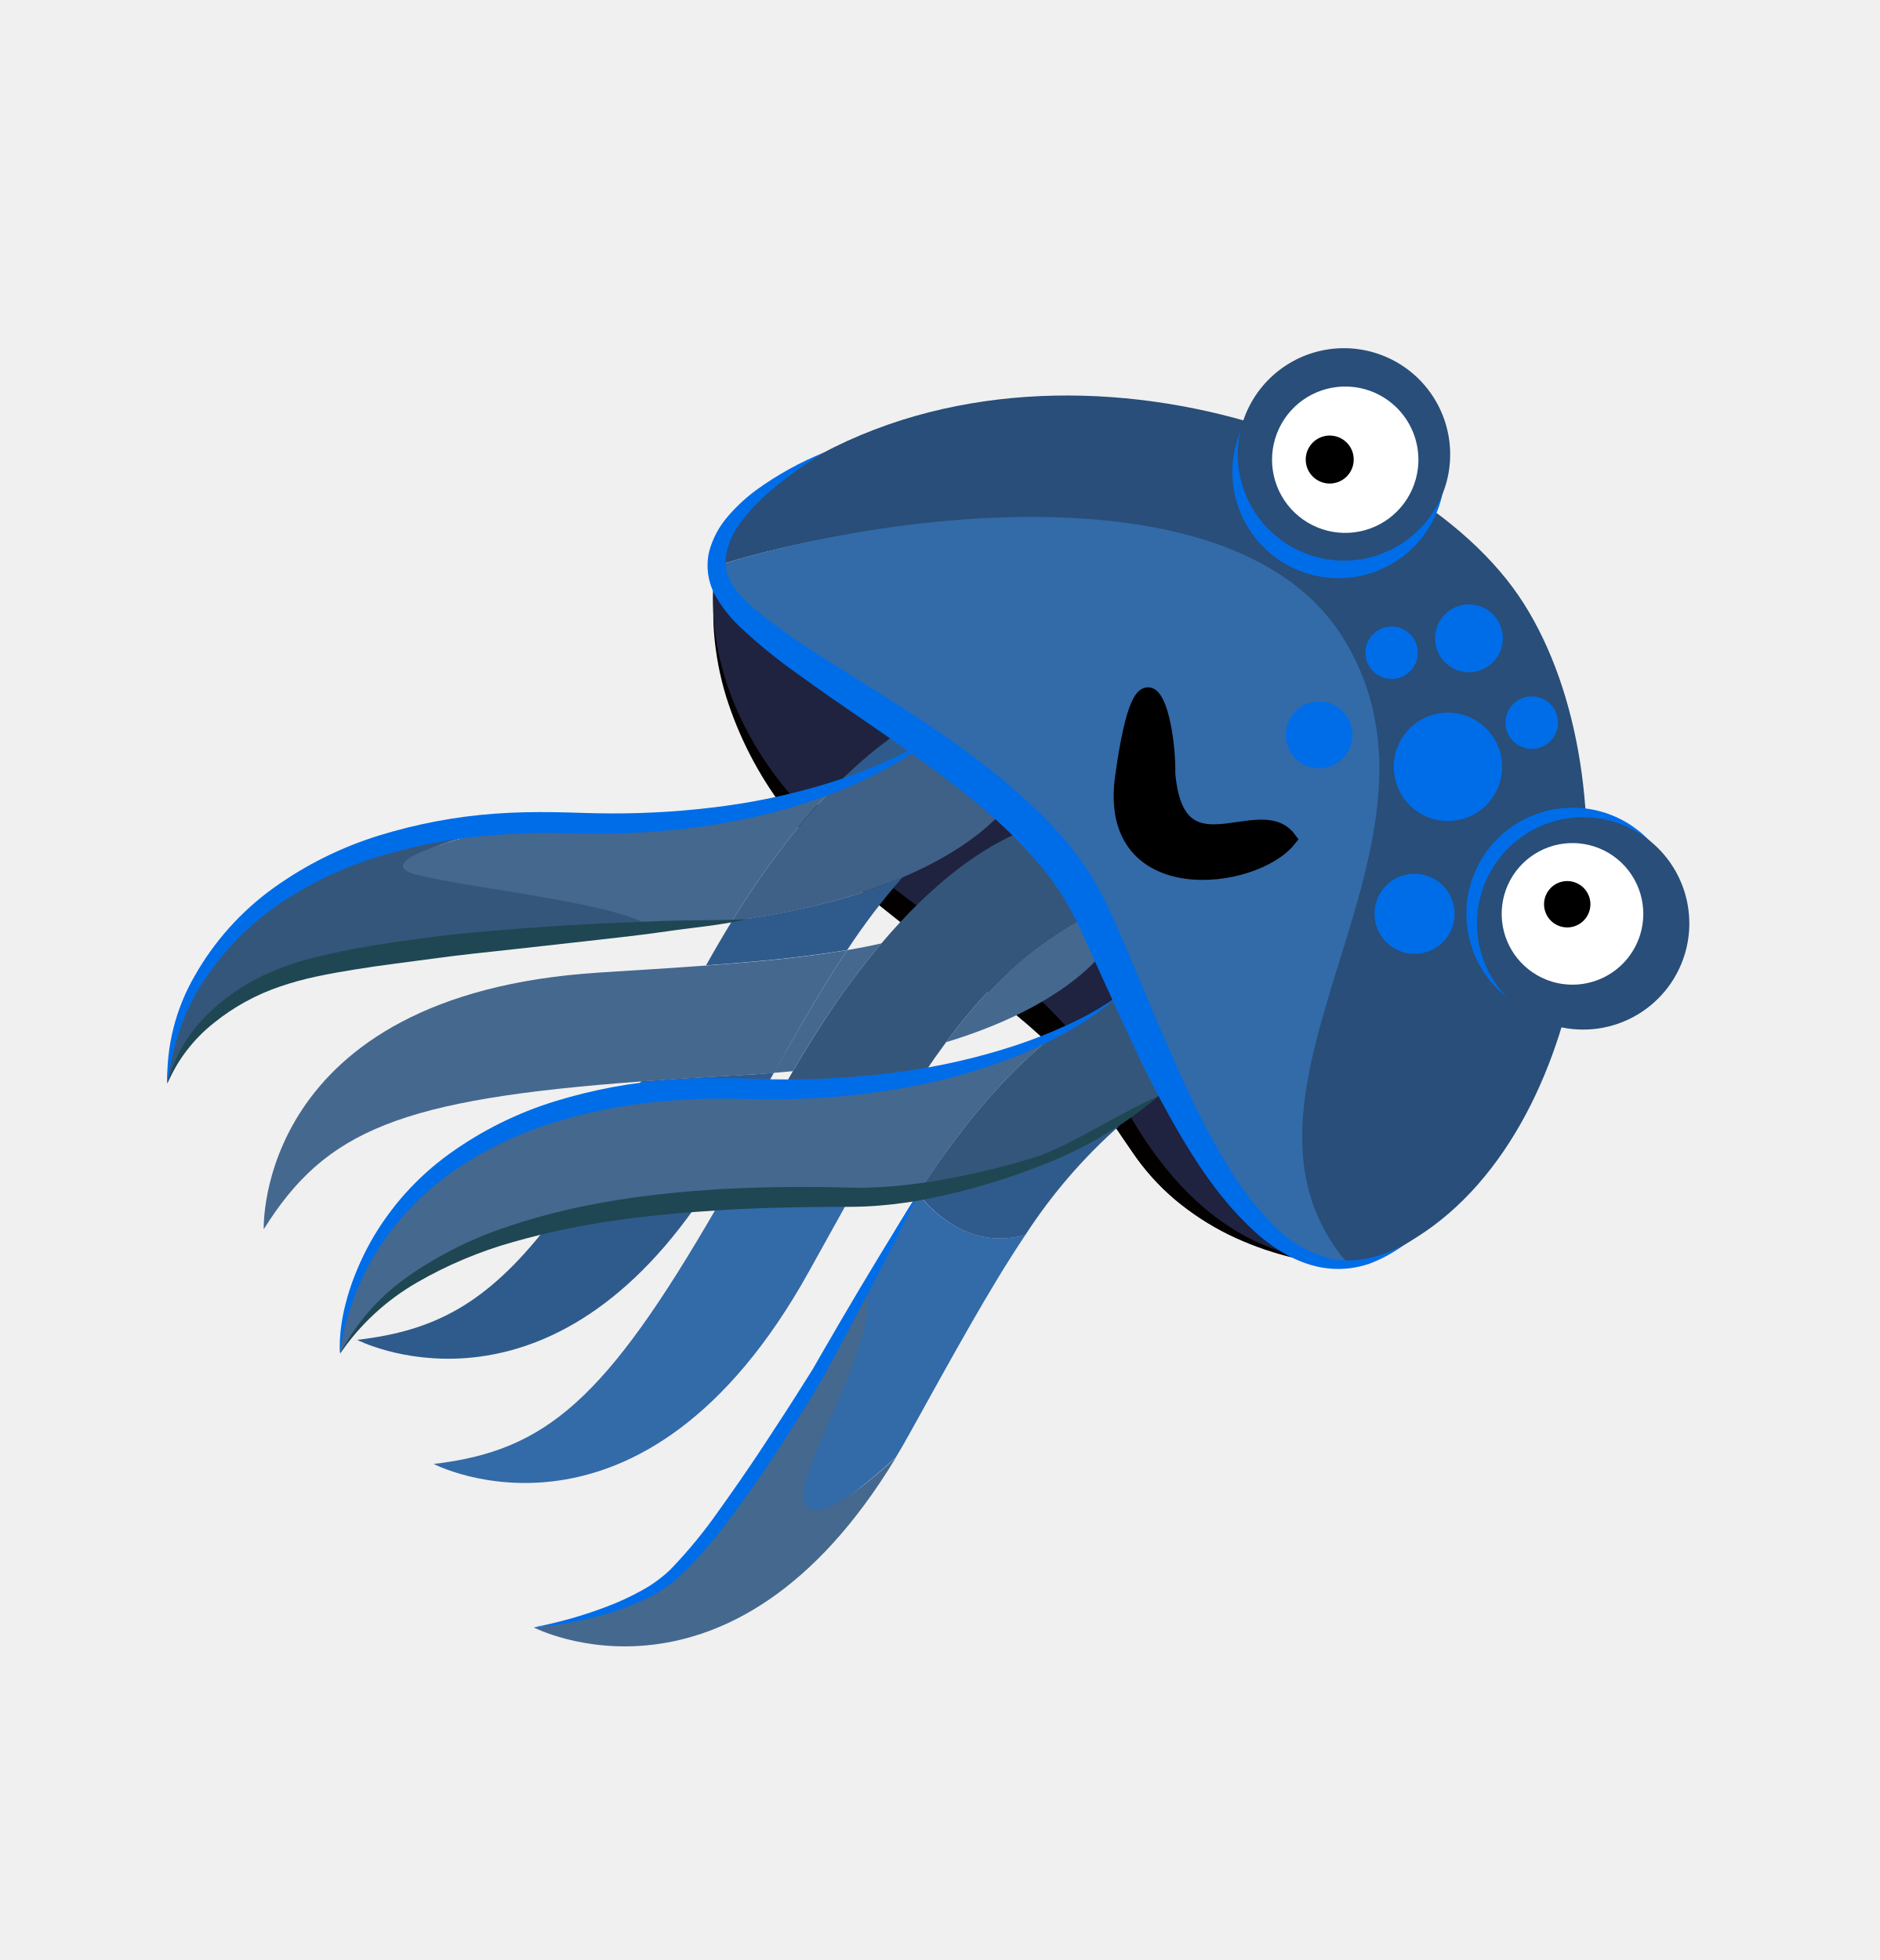
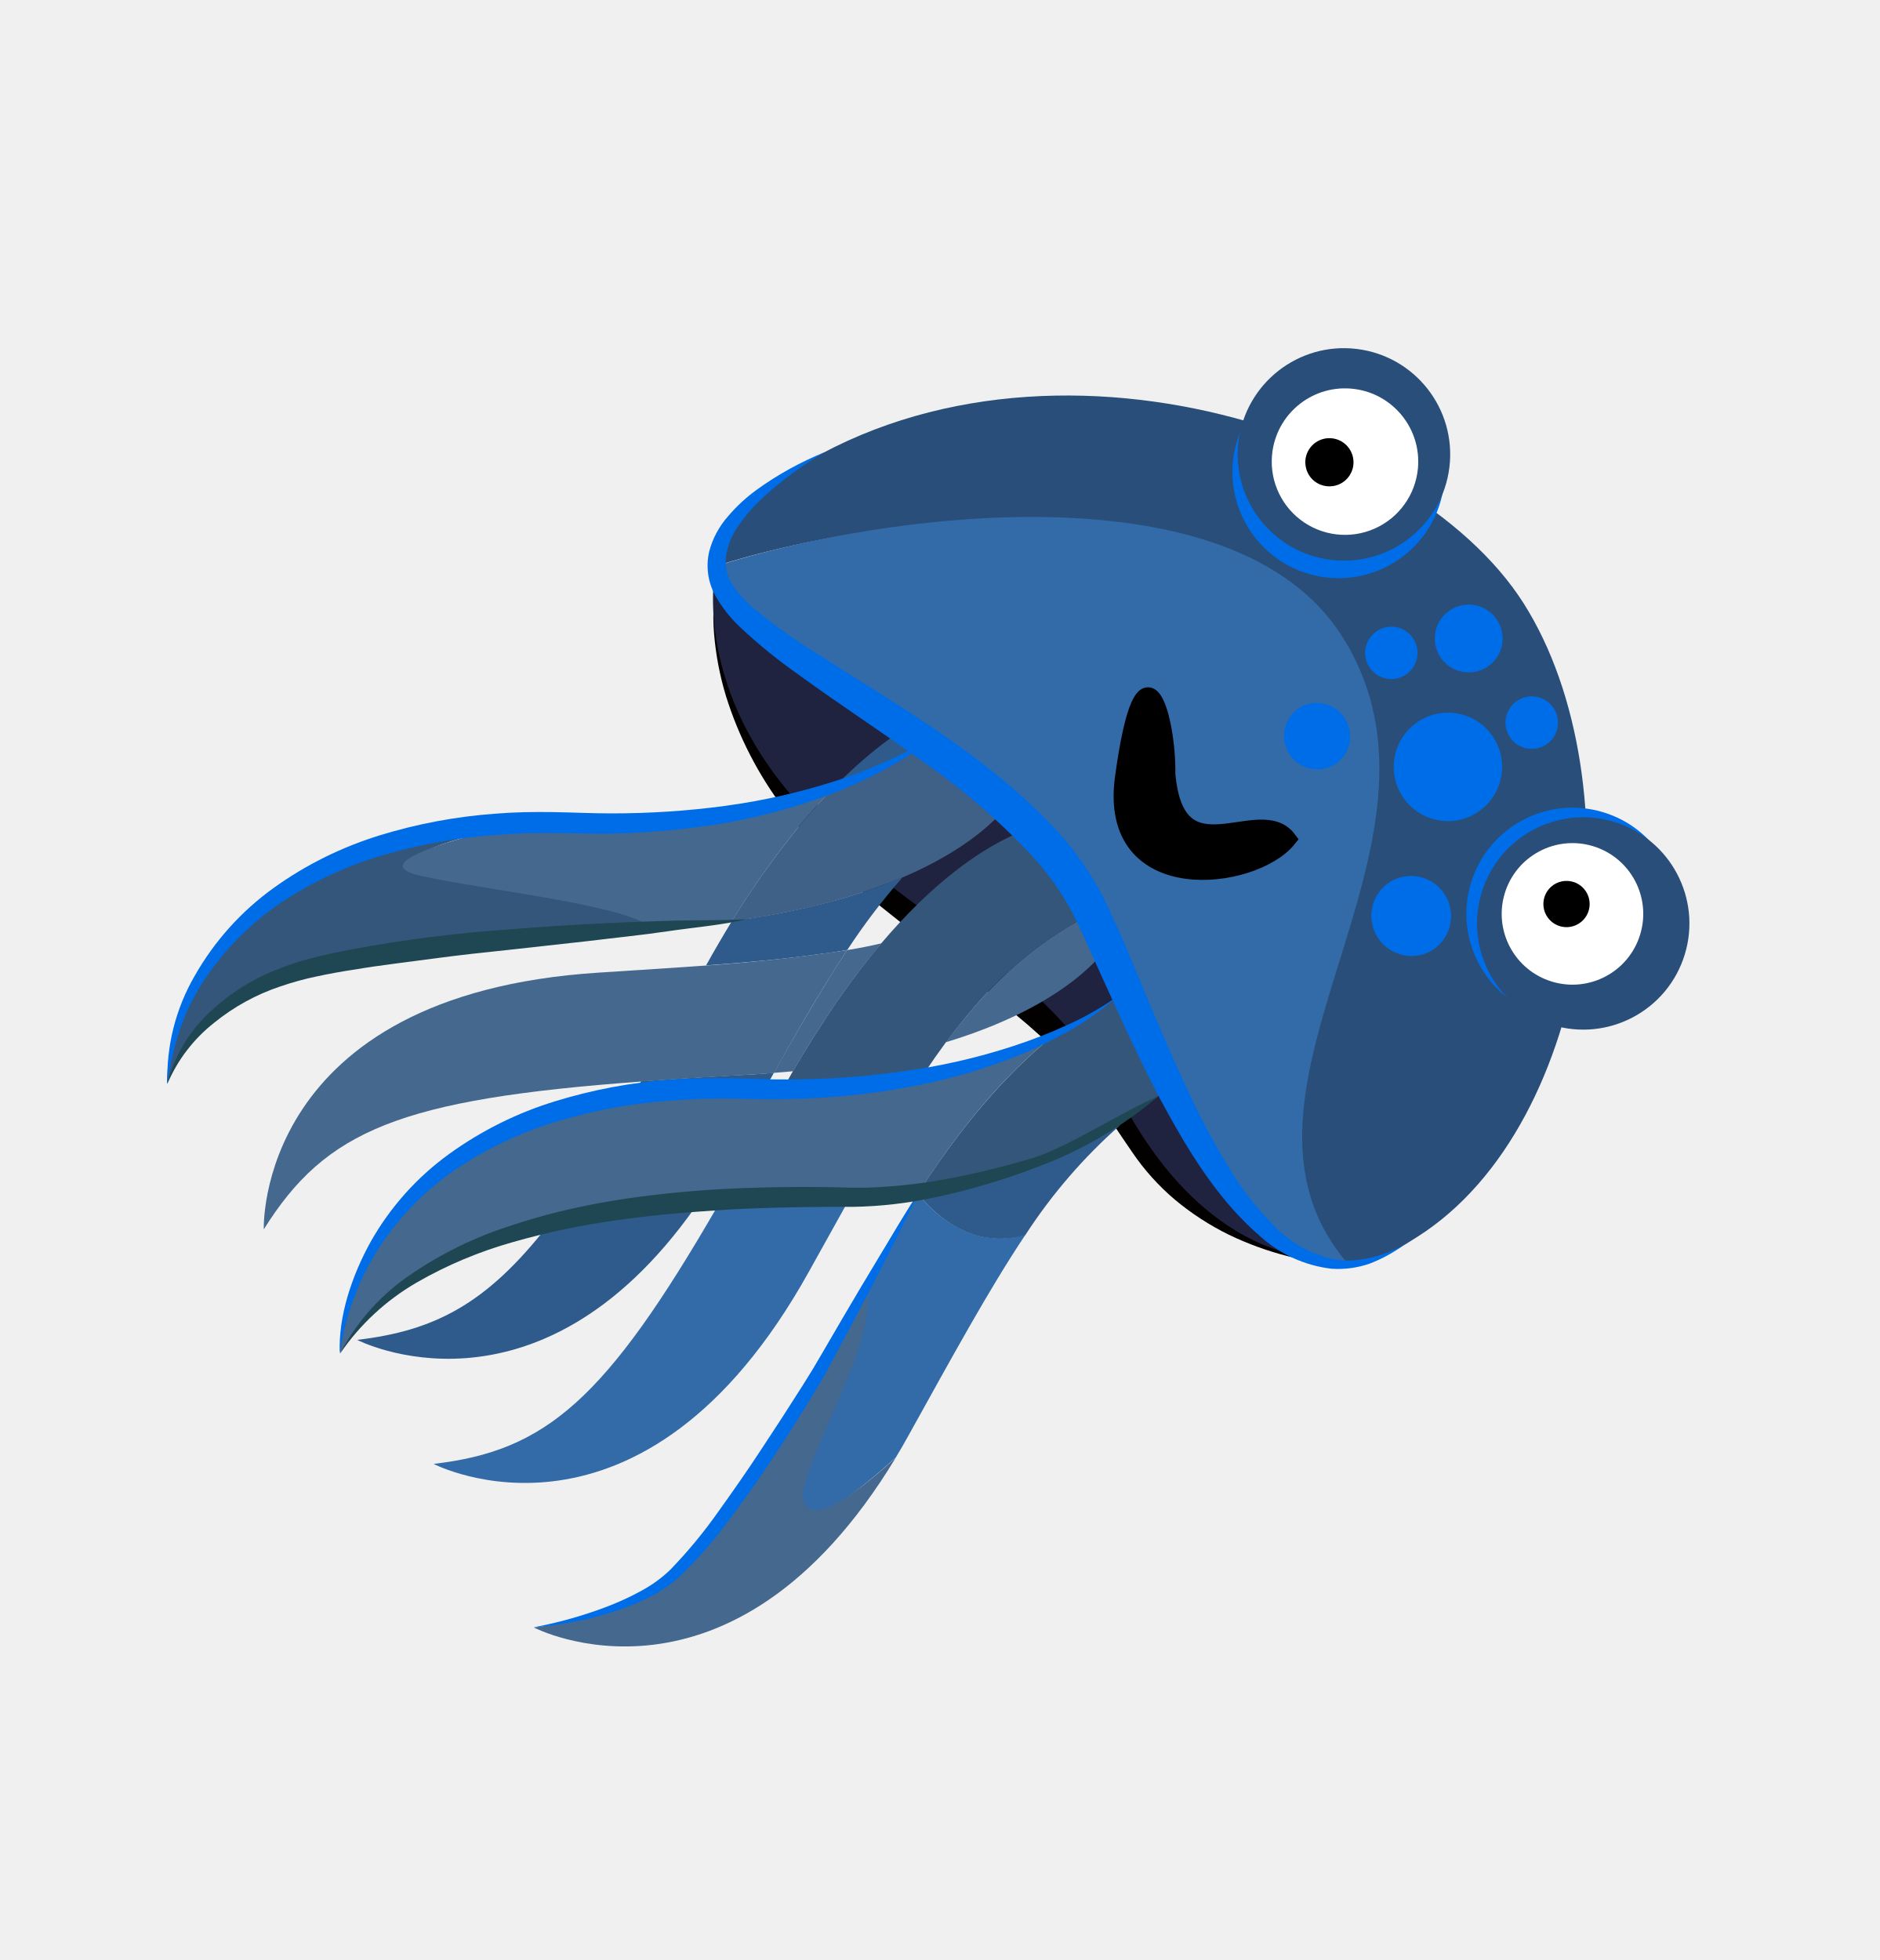
- <svg xmlns="http://www.w3.org/2000/svg" width="117" height="122" viewBox="0 0 117 122" fill="none">
-   <path d="M44.703 35.598C44.671 36.236 44.69 36.875 44.762 37.509C44.827 38.138 44.927 38.763 45.062 39.38C45.328 40.607 45.712 41.805 46.207 42.958C47.19 45.243 48.512 47.366 50.129 49.256C51.757 51.138 53.576 52.844 55.559 54.348C57.588 55.888 59.627 57.453 61.639 59.047C63.652 60.641 65.671 62.258 67.501 64.237C68.396 65.228 69.2 66.299 69.904 67.434C70.61 68.535 71.243 69.646 71.89 70.749C73.149 72.858 74.902 74.63 76.997 75.913C79.147 77.256 81.509 78.224 83.983 78.775C82.689 78.727 81.405 78.535 80.153 78.203C78.884 77.877 77.65 77.423 76.472 76.85C75.281 76.261 74.164 75.533 73.145 74.681C72.112 73.807 71.206 72.794 70.452 71.671C68.981 69.556 67.677 67.382 65.986 65.667C65.114 64.787 64.197 63.953 63.238 63.168C62.273 62.36 61.279 61.567 60.277 60.773L54.275 55.989C52.217 54.339 50.376 52.436 48.793 50.326C47.197 48.217 45.977 45.847 45.187 43.323C44.806 42.067 44.559 40.774 44.451 39.466C44.335 38.171 44.42 36.867 44.703 35.598Z" fill="#030000" />
-   <path d="M27.314 54.132C24.197 53.427 27.253 52.477 31.451 51.457L31.267 51.467C9.868 52.832 10.408 67.446 10.408 67.446C13.643 60.276 20 58.95 39.856 57.867C40.151 57.852 40.426 57.833 40.715 57.813C39.086 56.316 31.362 55.042 27.314 54.132Z" fill="#35567B" />
-   <path d="M49.225 52.069C50.147 50.899 51.136 49.782 52.187 48.725C50.982 49.136 49.753 49.473 48.507 49.734C43.908 50.719 38.453 51.015 31.457 51.462C27.253 52.477 23.044 53.808 26.163 54.51C30.209 55.423 39.077 56.31 40.7 57.834C42.439 57.717 44.055 57.556 45.548 57.351C46.668 55.519 47.896 53.756 49.225 52.069Z" fill="#45688F" />
-   <path d="M49.076 94.363C49.786 95.849 53.844 92.456 55.758 90.722C56.036 90.26 56.312 89.788 56.589 89.285C59.34 84.329 61.569 80.237 63.825 76.87C61.815 77.413 59.43 77.056 57.118 74.306C56.25 75.659 55.368 77.148 54.476 78.794C54.256 79.2 54.042 79.592 53.827 79.984C55.054 83.137 48.286 92.723 49.076 94.363Z" fill="#336AA8" />
-   <path d="M55.763 90.734C53.861 92.451 50.769 95.054 50.05 93.562C49.26 91.921 55.063 83.144 53.832 79.996C44.836 96.463 41.129 100.374 33.224 101.301C33.213 101.292 45.504 107.693 55.763 90.734Z" fill="#45688F" />
-   <path d="M75.806 47.936L44.524 35.385C44.524 35.385 43.015 42.483 49.506 49.803C50.348 49.124 51.674 49.027 52.419 50.205C52.657 50.547 52.769 50.96 52.736 51.376C52.704 51.791 52.529 52.182 52.24 52.483C60.337 59.657 64.776 59.947 70.441 69.625C76.304 79.641 84.227 79.202 87.155 77.347C90.084 75.493 75.806 47.936 75.806 47.936Z" fill="#1F233F" />
-   <path d="M47.536 67.917C47.751 67.53 47.961 67.152 48.17 66.778C47.421 66.84 46.655 66.899 45.841 66.932C43.694 67.048 41.727 67.173 39.905 67.305C39.667 67.724 39.426 68.133 39.19 68.531C40.09 68.414 41.032 68.321 42.022 68.259C43.992 68.154 45.81 68.033 47.536 67.917Z" fill="#2F5B8C" />
-   <path d="M66.809 46.046L63.843 48.802C65.439 48.051 67.098 47.441 68.8 46.977C77.715 44.493 71.433 42.687 67.82 41.964C67.558 43.342 67.22 44.705 66.809 46.046Z" fill="#2BD5DF" />
-   <path d="M56.169 54.617C54.267 55.405 52.301 56.026 50.292 56.474C48.871 56.805 47.295 57.09 45.563 57.331C45.03 58.197 44.492 59.117 43.949 60.088C46.512 59.907 48.839 59.694 50.983 59.398C51.581 59.319 52.167 59.228 52.74 59.127C53.776 57.545 54.922 56.039 56.169 54.617Z" fill="#2F5B8C" />
-   <path d="M52.188 48.725C55.456 47.614 58.441 45.801 60.934 43.413C59.863 43.55 56.563 44.371 52.188 48.725Z" fill="#2F5B8C" />
-   <path d="M22.227 83.399C22.227 83.399 33.361 89.165 43.256 75.159C40.187 75.374 37.131 75.749 34.101 76.281C30.276 81.181 27.024 82.844 22.227 83.399Z" fill="#2F5B8C" />
-   <path d="M73.977 50.015C74.34 47.133 73.798 44.96 69.558 49.714L70.5 49.342C70.5 49.342 72.188 49.576 73.977 50.015Z" fill="#1F9DB4" />
-   <path d="M69.308 58.368L72.812 55.111C72.812 55.111 72.835 55.042 72.869 54.921C66.442 56.85 62.502 59.985 58.892 64.871C67.425 62.282 69.308 58.368 69.308 58.368Z" fill="#45688F" />
-   <path d="M54.865 58.72C54.175 58.877 53.464 59.016 52.731 59.139C52.298 59.792 51.864 60.471 51.43 61.175C50.379 62.876 49.314 64.745 48.17 66.778C48.571 66.746 48.971 66.714 49.355 66.674C50.203 65.211 51.036 63.885 51.854 62.695C52.788 61.319 53.793 59.992 54.865 58.72Z" fill="#45688F" />
-   <path d="M51.43 61.175C51.865 60.469 52.299 59.791 52.731 59.139C52.158 59.236 51.572 59.327 50.974 59.41C48.831 59.706 46.503 59.919 43.94 60.1C41.879 60.251 39.67 60.384 37.279 60.538C15.88 61.903 16.417 76.515 16.417 76.515C20.277 70.348 24.887 68.42 39.919 67.315C41.741 67.183 43.708 67.058 45.855 66.942C46.655 66.899 47.42 66.84 48.185 66.789C49.311 64.742 50.379 62.876 51.43 61.175Z" fill="#45688F" />
-   <path d="M65.745 41.607C65.745 41.607 66.636 41.732 67.815 41.97C68.42 38.595 68.283 35.203 63.258 40.983C62.525 41.832 61.749 42.643 60.934 43.413C61.053 43.393 61.172 43.381 61.293 43.377L65.745 41.607Z" fill="#1F899B" />
-   <path d="M63.305 49.304L63.843 48.802L66.809 46.046C67.219 44.706 67.556 43.344 67.817 41.967C66.65 41.738 65.746 41.605 65.746 41.605L61.294 43.374C61.174 43.378 61.054 43.39 60.936 43.41C58.443 45.798 55.458 47.611 52.189 48.722C51.138 49.78 50.148 50.898 49.225 52.069C47.898 53.753 46.673 55.514 45.554 57.342C47.287 57.105 48.863 56.82 50.283 56.486C52.295 56.034 54.265 55.409 56.169 54.617C61.921 52.174 63.305 49.304 63.305 49.304Z" fill="#3F6187" />
-   <path d="M72.873 54.914C73.1 54.846 73.315 54.787 73.554 54.715C81.395 52.521 77.493 50.881 73.979 50.012C73.733 51.672 73.364 53.31 72.873 54.914Z" fill="#00B1BD" />
-   <path d="M44.677 75.046C37.693 87.149 33.986 90.306 26.994 91.124C26.994 91.124 39.963 97.878 50.366 79.122C51.273 77.491 52.118 75.962 52.926 74.513C52.176 74.574 51.41 74.633 50.596 74.666C48.464 74.793 46.499 74.915 44.677 75.046Z" fill="#336AA8" />
-   <path d="M58.895 64.865C62.5 59.988 66.44 56.853 72.873 54.915C73.363 53.31 73.733 51.672 73.978 50.013C72.19 49.573 70.502 49.339 70.502 49.339L69.56 49.711L66.055 51.108C66.055 51.108 61.288 51.138 54.867 58.717C53.795 59.989 52.79 61.316 51.856 62.692C51.042 63.884 50.209 65.211 49.357 66.671C49.137 67.046 48.919 67.436 48.698 67.832C50.378 67.705 51.95 67.581 53.435 67.416C54.92 67.252 56.206 67.086 57.488 66.865C57.955 66.168 58.425 65.501 58.895 64.865Z" fill="#35567B" />
-   <path d="M57.321 73.999C55.931 76.849 54.487 79.674 52.991 82.474L51.873 84.571L51.306 85.616L50.694 86.655C49.87 88.013 49.016 89.353 48.142 90.684C47.267 92.014 46.351 93.31 45.387 94.586C44.439 95.885 43.376 97.097 42.212 98.208C41.594 98.749 40.901 99.198 40.155 99.542C39.427 99.887 38.675 100.179 37.904 100.414C36.376 100.871 34.803 101.166 33.213 101.292C34.764 101 36.287 100.569 37.762 100.006C38.493 99.731 39.203 99.405 39.887 99.03C40.561 98.67 41.182 98.22 41.734 97.692C42.818 96.567 43.812 95.36 44.707 94.08C45.626 92.799 46.527 91.505 47.398 90.186C48.269 88.866 49.129 87.543 49.971 86.208L50.594 85.216L51.187 84.185L52.381 82.13C53.981 79.395 55.628 76.685 57.321 73.999Z" fill="#006DE8" />
-   <path d="M63.821 76.876C65.47 74.331 67.46 72.025 69.736 70.021C67.196 71.501 63.216 73.077 57.325 73.993C57.252 74.095 57.18 74.195 57.115 74.286C59.426 77.061 61.811 77.418 63.821 76.876Z" fill="#2F5B8C" />
-   <path d="M77.57 62.842L74.069 66.102C73.667 66.796 73.153 67.419 72.547 67.945C74.799 66.589 77.231 65.558 79.772 64.884C89.054 62.29 81.889 60.459 78.375 59.789C78.013 61.438 77.57 62.842 77.57 62.842Z" fill="#00B1BD" />
-   <path d="M76.719 59.511C76.719 59.511 77.409 59.606 78.365 59.803C79.153 56.192 79.544 51.425 74.014 57.793C72.67 59.366 71.165 60.793 69.522 62.05C70.382 61.632 71.311 61.375 72.264 61.291L76.719 59.511Z" fill="#1F899B" />
-   <path d="M65.653 64.412C63.063 65.616 60.314 66.444 57.489 66.87C56.207 67.091 54.861 67.272 53.436 67.421C52.01 67.57 50.372 67.714 48.699 67.837L47.539 67.919C45.824 68.02 43.986 68.15 42.039 68.271C41.049 68.334 40.108 68.427 39.207 68.544C20.679 70.951 21.175 84.247 21.175 84.247C24.146 79.746 27.069 77.607 34.101 76.281C37.132 75.749 40.187 75.374 43.256 75.159L44.672 75.042C46.493 74.91 48.458 74.788 50.605 74.673C51.404 74.629 52.17 74.57 52.935 74.519C54.348 74.397 55.674 74.245 56.91 74.064C57.049 74.043 57.194 74.027 57.33 74.005C60.399 69.255 63.269 66.275 65.653 64.412Z" fill="#45688F" />
-   <path d="M69.638 70.07C70.549 69.286 71.521 68.576 72.545 67.948C73.151 67.422 73.665 66.799 74.067 66.105L77.568 62.845C77.568 62.845 78.011 61.441 78.371 59.794C77.407 59.609 76.725 59.502 76.725 59.502L72.278 61.271C71.326 61.354 70.396 61.611 69.536 62.03C68.326 62.948 67.027 63.742 65.659 64.403C63.275 66.266 60.408 69.248 57.327 73.99C63.205 73.092 67.095 71.549 69.638 70.07Z" fill="#35567B" />
-   <path d="M69.53 62.039C68.629 62.846 67.641 63.55 66.585 64.139C65.529 64.739 64.436 65.27 63.311 65.728C61.046 66.626 58.696 67.29 56.296 67.71C53.901 68.137 51.475 68.373 49.042 68.416C47.826 68.454 46.602 68.397 45.418 68.382C44.234 68.368 43.054 68.404 41.873 68.503C39.518 68.656 37.187 69.069 34.923 69.733C32.667 70.382 30.522 71.37 28.563 72.665C26.603 73.966 24.926 75.65 23.632 77.615C22.334 79.621 21.489 81.885 21.155 84.25C21.051 81.956 21.888 79.427 23.076 77.283C24.294 75.13 25.963 73.267 27.97 71.821C29.969 70.38 32.191 69.275 34.547 68.549C36.893 67.827 39.314 67.376 41.762 67.203C42.984 67.116 44.2 67.091 45.426 67.114C46.653 67.137 47.823 67.195 49.011 67.191C51.394 67.192 53.774 67.028 56.134 66.698C58.492 66.379 60.817 65.849 63.081 65.115C64.215 64.745 65.326 64.309 66.409 63.809C67.504 63.32 68.549 62.727 69.53 62.039Z" fill="#006DE8" />
-   <path d="M58.55 45.498C57.648 46.306 56.658 47.011 55.6 47.6C54.547 48.201 53.455 48.731 52.331 49.188C50.07 50.09 47.723 50.758 45.325 51.181C42.929 51.609 40.503 51.844 38.069 51.885C36.866 51.91 35.633 51.865 34.45 51.85C33.266 51.836 32.083 51.875 30.905 51.971C28.55 52.123 26.219 52.536 23.955 53.201C21.703 53.843 19.561 54.825 17.605 56.113C15.642 57.417 13.963 59.104 12.67 61.074C11.377 63.045 10.761 65.067 10.416 67.448C10.351 65.096 10.942 62.773 12.121 60.738C13.34 58.588 15.009 56.726 17.013 55.28C19.014 53.841 21.235 52.736 23.59 52.007C25.935 51.282 28.355 50.825 30.803 50.646C32.024 50.559 33.24 50.535 34.466 50.553C35.692 50.57 36.863 50.633 38.054 50.631C40.43 50.639 42.803 50.481 45.157 50.16C47.514 49.84 49.837 49.31 52.098 48.577C53.23 48.211 54.337 47.777 55.415 47.276C56.515 46.785 57.565 46.19 58.55 45.498Z" fill="#006DE8" />
-   <path d="M83.118 40.068C91.39 53.148 74.488 67.974 83.975 78.786C85.345 78.788 86.541 78.048 88.222 76.986C99.354 69.944 101.894 48.709 94.854 37.574C87.814 26.439 63.118 18.62 47.292 30.708C45.178 32.325 44.433 33.797 44.645 35.21C54.996 31.905 76.406 29.43 83.118 40.068Z" fill="#284E79" />
-   <path d="M83.548 39.617C76.827 28.99 54.999 31.907 44.648 35.212C45.488 40.786 61.296 45.421 66.918 54.292C72.898 63.748 76.278 78.761 83.992 78.763C74.497 67.963 91.817 52.695 83.548 39.617Z" fill="#336AA8" />
-   <path d="M89.382 58.987C88.965 59.25 88.48 59.384 87.987 59.371C87.494 59.359 87.016 59.201 86.613 58.916C86.21 58.632 85.901 58.235 85.724 57.775C85.547 57.315 85.51 56.812 85.619 56.332C85.727 55.851 85.976 55.413 86.333 55.073C86.69 54.734 87.14 54.508 87.626 54.424C88.112 54.34 88.612 54.402 89.062 54.602C89.513 54.802 89.894 55.131 90.157 55.548C90.332 55.825 90.451 56.133 90.506 56.456C90.562 56.778 90.554 57.109 90.482 57.428C90.41 57.747 90.275 58.049 90.087 58.317C89.898 58.584 89.659 58.812 89.382 58.987Z" fill="#006DE8" />
-   <path d="M91.927 50.585C91.364 50.941 90.707 51.121 90.04 51.104C89.374 51.087 88.727 50.872 88.183 50.487C87.638 50.102 87.22 49.565 86.981 48.943C86.741 48.32 86.692 47.641 86.839 46.991C86.985 46.34 87.322 45.748 87.805 45.288C88.288 44.829 88.896 44.523 89.553 44.409C90.21 44.296 90.886 44.379 91.496 44.649C92.105 44.919 92.621 45.364 92.978 45.928C93.215 46.302 93.376 46.72 93.452 47.157C93.528 47.594 93.516 48.042 93.419 48.474C93.321 48.907 93.139 49.316 92.883 49.678C92.627 50.041 92.303 50.349 91.927 50.585Z" fill="#006DE8" />
-   <path d="M92.564 41.516C92.211 41.739 91.8 41.852 91.383 41.842C90.966 41.831 90.561 41.697 90.22 41.457C89.879 41.217 89.617 40.88 89.467 40.491C89.317 40.102 89.286 39.676 89.378 39.269C89.469 38.862 89.679 38.491 89.982 38.204C90.284 37.916 90.665 37.724 91.076 37.653C91.487 37.582 91.91 37.634 92.292 37.803C92.673 37.972 92.996 38.251 93.219 38.603C93.367 38.838 93.468 39.099 93.515 39.372C93.563 39.645 93.556 39.925 93.495 40.196C93.434 40.466 93.321 40.722 93.161 40.948C93.001 41.175 92.798 41.368 92.564 41.516Z" fill="#006DE8" />
-   <path d="M96.223 46.36C95.95 46.533 95.632 46.622 95.309 46.614C94.985 46.607 94.672 46.503 94.407 46.317C94.143 46.131 93.939 45.871 93.823 45.569C93.706 45.268 93.682 44.938 93.753 44.623C93.824 44.307 93.986 44.02 94.221 43.797C94.455 43.574 94.75 43.426 95.069 43.371C95.387 43.316 95.715 43.356 96.01 43.487C96.306 43.619 96.556 43.835 96.729 44.108C96.96 44.474 97.036 44.916 96.942 45.339C96.847 45.761 96.588 46.128 96.223 46.36Z" fill="#006DE8" />
-   <path d="M87.493 42.007C87.22 42.179 86.903 42.266 86.581 42.258C86.258 42.25 85.946 42.146 85.682 41.96C85.419 41.774 85.217 41.514 85.101 41.213C84.986 40.912 84.962 40.583 85.033 40.269C85.104 39.954 85.267 39.668 85.5 39.446C85.734 39.224 86.028 39.076 86.346 39.021C86.664 38.967 86.991 39.007 87.285 39.138C87.58 39.269 87.829 39.485 88.001 39.757C88.116 39.938 88.194 40.14 88.23 40.351C88.266 40.562 88.261 40.779 88.213 40.987C88.166 41.197 88.078 41.394 87.955 41.569C87.831 41.744 87.674 41.893 87.493 42.007Z" fill="#006DE8" />
-   <path d="M83.222 47.498C82.875 47.717 82.47 47.829 82.059 47.819C81.648 47.809 81.25 47.677 80.914 47.44C80.578 47.203 80.32 46.873 80.172 46.489C80.025 46.106 79.994 45.687 80.084 45.286C80.174 44.885 80.381 44.52 80.679 44.237C80.976 43.953 81.351 43.765 81.756 43.695C82.161 43.625 82.578 43.676 82.953 43.843C83.329 44.009 83.647 44.283 83.867 44.631C84.013 44.861 84.112 45.118 84.158 45.387C84.205 45.656 84.198 45.931 84.138 46.198C84.078 46.464 83.966 46.716 83.809 46.939C83.652 47.162 83.453 47.352 83.222 47.498Z" fill="#006DE8" />
-   <path d="M51.321 28.155C50.613 28.571 49.928 29.025 49.27 29.516C48.648 29.964 48.055 30.45 47.493 30.972C46.941 31.48 46.444 32.044 46.01 32.656C45.593 33.222 45.315 33.879 45.199 34.573C45.109 35.215 45.249 35.868 45.595 36.416C45.992 36.999 46.476 37.519 47.028 37.958C48.2 38.916 49.432 39.8 50.715 40.603C55.877 43.928 61.438 46.993 65.85 51.778C66.958 52.997 67.903 54.355 68.661 55.818C69.381 57.289 69.976 58.688 70.577 60.127C71.761 63 72.962 65.832 74.27 68.594C74.928 69.968 75.655 71.307 76.448 72.607C77.214 73.9 78.132 75.097 79.181 76.174C80.184 77.265 81.492 78.029 82.936 78.365C84.387 78.656 86.007 78.224 87.376 77.497C86.723 77.982 86.005 78.373 85.243 78.658C84.477 78.922 83.665 79.029 82.857 78.97C81.203 78.85 79.694 78.002 78.457 76.978C75.986 74.854 74.274 72.122 72.746 69.388C71.218 66.654 69.95 63.774 68.662 60.959C68.02 59.557 67.403 58.116 66.735 56.794C66.048 55.507 65.198 54.315 64.207 53.245C62.245 51.029 59.829 49.137 57.348 47.335C54.867 45.534 52.265 43.858 49.734 42.008C48.432 41.098 47.198 40.094 46.042 39.005C45.423 38.422 44.898 37.746 44.487 37.001C44.06 36.188 43.936 35.249 44.136 34.353C44.354 33.52 44.766 32.751 45.338 32.107C45.863 31.498 46.456 30.951 47.107 30.477C48.412 29.536 49.827 28.756 51.321 28.155Z" fill="#006DE8" />
-   <path d="M95.962 63.205C94.712 62.825 93.602 62.083 92.773 61.072C91.944 60.062 91.434 58.828 91.306 57.527C91.179 56.226 91.44 54.917 92.057 53.764C92.673 52.612 93.618 51.668 94.771 51.053C95.924 50.437 97.234 50.177 98.535 50.306C99.835 50.435 101.069 50.947 102.079 51.777C103.088 52.607 103.829 53.718 104.208 54.969C104.586 56.22 104.585 57.555 104.205 58.806C103.695 60.482 102.54 61.887 100.995 62.712C99.449 63.537 97.639 63.715 95.962 63.205Z" fill="#006DE8" />
-   <path d="M89.879 30.171C89.723 31.468 89.185 32.691 88.334 33.683C87.483 34.675 86.357 35.392 85.098 35.745C83.839 36.097 82.504 36.068 81.262 35.661C80.02 35.254 78.926 34.488 78.119 33.46C77.312 32.431 76.829 31.187 76.729 29.884C76.63 28.58 76.919 27.277 77.56 26.138C78.202 24.999 79.166 24.076 80.333 23.485C81.499 22.895 82.814 22.663 84.111 22.82C85.851 23.03 87.436 23.923 88.517 25.301C89.599 26.68 90.088 28.431 89.879 30.171Z" fill="#006DE8" />
-   <path d="M90.221 29.075C90.064 30.374 89.527 31.596 88.675 32.589C87.824 33.582 86.698 34.3 85.438 34.652C84.179 35.004 82.843 34.975 81.6 34.569C80.358 34.162 79.263 33.396 78.456 32.367C77.648 31.339 77.164 30.094 77.064 28.79C76.964 27.486 77.253 26.182 77.894 25.042C78.536 23.902 79.501 22.979 80.667 22.387C81.833 21.796 83.149 21.564 84.447 21.72C86.188 21.93 87.775 22.823 88.857 24.202C89.94 25.581 90.43 27.334 90.221 29.075Z" fill="#284E79" />
-   <path d="M96.615 63.798C95.365 63.416 94.257 62.673 93.43 61.661C92.603 60.649 92.094 59.415 91.968 58.114C91.842 56.814 92.105 55.505 92.723 54.353C93.341 53.202 94.287 52.26 95.44 51.645C96.594 51.031 97.903 50.773 99.204 50.903C100.504 51.033 101.736 51.546 102.745 52.376C103.754 53.207 104.494 54.318 104.872 55.569C105.25 56.82 105.248 58.155 104.867 59.405C104.614 60.235 104.2 61.008 103.648 61.678C103.096 62.348 102.418 62.903 101.651 63.311C100.885 63.719 100.046 63.972 99.182 64.056C98.318 64.139 97.446 64.052 96.615 63.798Z" fill="#284E79" />
-   <path d="M96.601 61.102C95.767 60.849 95.026 60.354 94.473 59.68C93.92 59.006 93.58 58.183 93.495 57.315C93.409 56.448 93.583 55.574 93.994 54.805C94.405 54.036 95.035 53.407 95.804 52.996C96.573 52.585 97.447 52.412 98.314 52.498C99.182 52.583 100.005 52.924 100.678 53.477C101.352 54.031 101.847 54.771 102.1 55.606C102.353 56.44 102.352 57.331 102.099 58.165C101.758 59.283 100.988 60.22 99.957 60.771C98.927 61.321 97.719 61.44 96.601 61.102Z" fill="white" />
-   <path d="M97.131 57.664C96.858 57.581 96.616 57.419 96.436 57.198C96.255 56.977 96.145 56.707 96.117 56.423C96.09 56.14 96.147 55.854 96.282 55.603C96.417 55.352 96.623 55.146 96.875 55.012C97.126 54.878 97.412 54.821 97.696 54.849C97.98 54.877 98.249 54.989 98.469 55.17C98.689 55.351 98.851 55.593 98.934 55.866C99.017 56.139 99.017 56.43 98.934 56.703C98.879 56.885 98.789 57.054 98.668 57.201C98.548 57.347 98.4 57.469 98.232 57.558C98.064 57.648 97.881 57.703 97.692 57.721C97.503 57.739 97.312 57.72 97.131 57.664Z" fill="black" />
-   <path d="M88.258 29.163C88.149 30.058 87.778 30.9 87.191 31.583C86.604 32.267 85.828 32.761 84.96 33.003C84.092 33.245 83.172 33.225 82.316 32.944C81.459 32.663 80.706 32.135 80.15 31.426C79.594 30.717 79.261 29.859 79.192 28.96C79.124 28.062 79.324 27.164 79.766 26.379C80.208 25.594 80.873 24.957 81.677 24.55C82.481 24.143 83.388 23.984 84.282 24.092C84.876 24.164 85.45 24.352 85.971 24.646C86.493 24.94 86.951 25.333 87.32 25.804C87.689 26.275 87.962 26.814 88.123 27.39C88.284 27.967 88.33 28.569 88.258 29.163Z" fill="white" />
-   <path d="M84.253 28.781C84.218 29.074 84.097 29.351 83.905 29.575C83.713 29.8 83.458 29.962 83.174 30.042C82.889 30.122 82.588 30.116 82.307 30.024C82.026 29.932 81.778 29.76 81.596 29.527C81.413 29.295 81.304 29.014 81.281 28.719C81.258 28.425 81.323 28.13 81.468 27.873C81.613 27.615 81.831 27.406 82.094 27.273C82.358 27.139 82.655 27.086 82.948 27.122C83.143 27.145 83.331 27.206 83.502 27.302C83.673 27.398 83.824 27.526 83.945 27.68C84.066 27.834 84.156 28.011 84.209 28.2C84.261 28.389 84.276 28.586 84.253 28.781Z" fill="black" />
-   <path d="M10.414 67.451C10.832 65.827 11.684 64.349 12.879 63.173C14.084 61.987 15.511 61.049 17.077 60.413C17.857 60.086 18.661 59.821 19.483 59.622C20.282 59.423 21.087 59.241 21.905 59.086C23.529 58.777 25.156 58.55 26.783 58.337C28.41 58.123 30.049 57.98 31.677 57.852C33.305 57.723 34.956 57.611 36.576 57.526C38.196 57.44 39.847 57.377 41.479 57.318C43.111 57.259 44.884 57.306 46.522 57.206C44.913 57.593 43.155 57.73 41.537 57.968C39.919 58.206 38.291 58.378 36.672 58.562L31.803 59.105C30.185 59.276 28.569 59.449 26.959 59.67C25.349 59.892 23.733 60.077 22.134 60.338C21.333 60.465 20.544 60.605 19.75 60.772C18.974 60.934 18.209 61.142 17.459 61.397C15.955 61.903 14.552 62.672 13.317 63.669C12.051 64.669 11.053 65.969 10.414 67.451Z" fill="#1F4753" />
-   <path d="M72.107 68.237C69.87 70.132 67.32 71.621 64.57 72.637C62.486 73.444 60.34 74.081 58.152 74.541C57.052 74.777 55.938 74.942 54.816 75.034C54.254 75.084 53.688 75.111 53.118 75.117L51.461 75.126C49.258 75.14 47.06 75.184 44.873 75.325C42.686 75.465 40.503 75.643 38.337 75.964C36.176 76.263 34.038 76.713 31.939 77.309C29.844 77.897 27.83 78.745 25.947 79.834C24.045 80.932 22.413 82.441 21.171 84.252C22.214 82.258 23.739 80.557 25.608 79.303C27.469 78.033 29.5 77.035 31.642 76.337C35.902 74.891 40.371 74.293 44.808 74.017C47.032 73.899 49.255 73.857 51.477 73.891L53.132 73.928C53.671 73.938 54.209 73.924 54.75 73.895C55.825 73.831 56.906 73.71 57.978 73.547C60.142 73.19 62.28 72.69 64.378 72.051C66.47 71.399 70.056 69.066 72.107 68.237Z" fill="#1F4753" />
-   <path d="M80.196 52.232C78.416 49.833 73.232 54.823 72.657 48.156C72.719 44.812 71.186 38.974 69.903 48.414C68.865 56.05 78.021 54.938 80.196 52.232Z" fill="black" stroke="black" />
+ <svg xmlns="http://www.w3.org/2000/svg" width="117" height="122" fill="none">
+   <path d="M44.7 35.6c-.03.64-.01 1.27.06 1.9a19.5 19.5 0 001.45 5.45 24.7 24.7 0 003.92 6.3 35.71 35.71 0 005.43 5.1c2.03 1.54 4.07 3.1 6.08 4.7a50.08 50.08 0 015.86 5.19c.9.99 1.7 2.06 2.4 3.2.71 1.1 1.34 2.2 1.99 3.3a15.18 15.18 0 005.1 5.17 22.33 22.33 0 007 2.86 19.55 19.55 0 01-7.51-1.92c-1.2-.59-2.32-1.32-3.34-2.17a14.6 14.6 0 01-2.69-3c-1.47-2.12-2.77-4.3-4.46-6.01a35.73 35.73 0 00-2.75-2.5c-.97-.81-1.96-1.6-2.96-2.4l-6-4.78a31.42 31.42 0 01-5.49-5.66 22.98 22.98 0 01-3.6-7 18.55 18.55 0 01-.74-3.86c-.11-1.3-.03-2.6.25-3.87z" fill="#030000" />
+   <path d="M27.31 54.13c-3.11-.7-.06-1.65 4.14-2.67h-.18C9.87 52.84 10.4 67.46 10.4 67.46c3.23-7.17 9.59-8.5 29.45-9.58l.86-.06c-1.63-1.5-9.36-2.77-13.4-3.68z" fill="#35567B" />
+   <path d="M49.23 52.07a38.73 38.73 0 012.96-3.34c-1.2.4-2.44.74-3.68 1-4.6.99-10.06 1.29-17.05 1.73-4.2 1.02-8.42 2.35-5.3 3.05 4.05.91 12.92 1.8 14.54 3.32 1.74-.11 3.35-.27 4.85-.48a54.34 54.34 0 013.68-5.28z" fill="#45688F" />
+   <path d="M49.08 94.36c.7 1.49 4.76-1.9 6.68-3.64.28-.46.55-.93.83-1.44 2.75-4.95 4.98-9.04 7.23-12.41-2 .54-4.39.19-6.7-2.56a70.4 70.4 0 00-3.3 5.67c1.23 3.16-5.53 12.74-4.74 14.38z" fill="#336AA8" />
+   <path d="M55.76 90.73c-1.9 1.72-5 4.32-5.71 2.83-.79-1.64 5.01-10.42 3.78-13.56-9 16.46-12.7 20.37-20.6 21.3-.02 0 12.27 6.4 22.53-10.57z" fill="#45688F" />
+   <path d="M75.8 47.94L44.53 35.38s-1.5 7.1 4.99 14.42c.84-.68 2.16-.77 2.9.4a1.8 1.8 0 01-.17 2.28c8.1 7.18 12.54 7.47 18.2 17.15 5.86 10.01 13.79 9.57 16.72 7.72 2.92-1.86-11.35-29.41-11.35-29.41z" fill="#1F233F" />
+   <path d="M47.54 67.92l.63-1.14c-.75.06-1.52.12-2.33.15-2.15.12-4.11.24-5.93.37l-.72 1.23c.9-.12 1.84-.2 2.83-.27 1.97-.1 3.79-.23 5.52-.34z" fill="#2F5B8C" />
+   <path d="M66.8 46.05l-2.96 2.75a30.5 30.5 0 014.96-1.82c8.92-2.49 2.63-4.3-.98-5.02a38.3 38.3 0 01-1.01 4.09z" fill="#2BD5DF" />
+   <path d="M56.17 54.62a35.7 35.7 0 01-5.88 1.85c-1.42.34-3 .62-4.73.86-.53.87-1.07 1.79-1.61 2.76 2.56-.18 4.89-.4 7.03-.7.6-.07 1.19-.16 1.76-.26a40.44 40.44 0 013.43-4.51zM52.19 48.73a23.65 23.65 0 008.74-5.32c-1.07.14-4.37.96-8.74 5.32zM22.23 83.4s11.13 5.77 21.03-8.24c-3.07.21-6.13.59-9.16 1.12-3.82 4.9-7.08 6.56-11.87 7.12z" fill="#2F5B8C" />
+   <path d="M73.98 50.02c.36-2.89-.18-5.06-4.42-.3l.94-.38s1.69.24 3.48.68z" fill="#1F9DB4" />
+   <path d="M69.3 58.37l3.51-3.26.06-.19C66.44 56.85 62.5 60 58.89 64.87c8.53-2.59 10.42-6.5 10.42-6.5zM54.86 58.72c-.68.16-1.4.3-2.13.42-.43.65-.87 1.33-1.3 2.04-1.05 1.7-2.12 3.56-3.26 5.6l1.19-.1a61.41 61.41 0 012.5-3.98c.93-1.38 1.93-2.7 3-3.98z" fill="#45688F" />
+   <path d="M51.43 61.18c.44-.71.87-1.39 1.3-2.04a107.37 107.37 0 01-8.8.96c-2.05.15-4.26.28-6.65.44-21.4 1.36-20.86 15.98-20.86 15.98 3.86-6.17 8.47-8.1 23.5-9.2 1.82-.14 3.79-.26 5.94-.38.8-.04 1.56-.1 2.32-.15 1.13-2.05 2.2-3.91 3.25-5.61z" fill="#45688F" />
+   <path d="M65.74 41.6s.9.13 2.08.37c.6-3.38.46-6.77-4.56-.99-.73.85-1.51 1.66-2.33 2.43l.36-.03 4.45-1.77z" fill="#1F899B" />
+   <path d="M63.3 49.3l.54-.5 2.97-2.75c.4-1.34.75-2.7 1-4.08-1.16-.23-2.06-.37-2.06-.37l-4.46 1.77c-.12 0-.24.02-.35.04a23.65 23.65 0 01-8.75 5.31 38.7 38.7 0 00-2.96 3.35 54.32 54.32 0 00-3.68 5.27c1.74-.23 3.31-.52 4.73-.85a35.71 35.71 0 005.89-1.87c5.75-2.45 7.13-5.32 7.13-5.32z" fill="#3F6187" />
+   <path d="M72.87 54.91l.68-.2c7.84-2.19 3.94-3.83.43-4.7-.25 1.66-.62 3.3-1.1 4.9z" fill="#00B1BD" />
+   <path d="M44.68 75.05c-6.99 12.1-10.7 15.26-17.69 16.07 0 0 12.97 6.76 23.38-12l2.56-4.6c-.75.05-1.52.11-2.33.15-2.14.12-4.1.24-5.92.38z" fill="#336AA8" />
+   <path d="M58.9 64.87c3.6-4.88 7.54-8.02 13.97-9.96.5-1.6.86-3.24 1.1-4.9-1.78-.44-3.47-.67-3.47-.67l-.94.37-3.5 1.4s-4.77.03-11.2 7.6a48.36 48.36 0 00-3 3.98 66.75 66.75 0 00-2.5 3.98l-.66 1.16c1.68-.13 3.25-.25 4.73-.41 1.49-.17 2.78-.33 4.06-.56.47-.7.93-1.36 1.4-2z" fill="#35567B" />
+   <path d="M57.32 74A257.4 257.4 0 0153 82.47l-1.12 2.1-.56 1.05-.62 1.03c-.82 1.36-1.67 2.7-2.55 4.03a72.71 72.71 0 01-2.75 3.9 27.05 27.05 0 01-3.18 3.63 8.6 8.6 0 01-2.06 1.33c-.72.35-1.48.64-2.25.87-1.52.46-3.1.76-4.69.88 1.55-.29 3.08-.72 4.55-1.28.73-.28 1.44-.6 2.13-.98.67-.36 1.3-.81 1.84-1.34a29.84 29.84 0 002.98-3.61c.92-1.28 1.82-2.57 2.69-3.9.87-1.31 1.73-2.64 2.57-3.97l.62-1 .6-1.02 1.2-2.06c1.6-2.73 3.24-5.45 4.93-8.13z" fill="#006DE8" />
+   <path d="M63.82 76.88a33.19 33.19 0 015.92-6.86C67.2 71.5 63.22 73.08 57.33 74l-.21.3c2.3 2.77 4.7 3.13 6.7 2.59z" fill="#2F5B8C" />
+   <path d="M77.57 62.84l-3.5 3.26c-.4.7-.92 1.32-1.52 1.84a27.88 27.88 0 017.22-3.06c9.28-2.59 2.12-4.42-1.4-5.1-.36 1.66-.8 3.06-.8 3.06z" fill="#00B1BD" />
+   <path d="M76.72 59.51s.69.1 1.64.3c.8-3.62 1.18-8.38-4.35-2.02-1.34 1.58-2.85 3-4.49 4.26a7.83 7.83 0 012.74-.76l4.46-1.78z" fill="#1F899B" />
+   <path d="M65.65 64.41a29.94 29.94 0 01-8.16 2.46c-1.28.22-2.63.4-4.05.55-1.43.15-3.07.3-4.74.42l-1.16.08-5.5.35c-1 .06-1.93.16-2.83.27-18.53 2.41-18.04 15.7-18.04 15.7 2.98-4.5 5.9-6.63 12.93-7.96 3.03-.53 6.09-.9 9.16-1.12l1.41-.12c1.82-.13 3.79-.25 5.94-.37.8-.04 1.56-.1 2.32-.15 1.42-.12 2.74-.28 3.98-.46l.42-.06c3.07-4.75 5.94-7.73 8.32-9.59z" fill="#45688F" />
+   <path d="M69.64 70.07c.9-.78 1.88-1.5 2.9-2.12a7.26 7.26 0 001.53-1.85l3.5-3.25s.44-1.4.8-3.06c-.96-.18-1.64-.29-1.64-.29l-4.45 1.77c-.95.08-1.88.34-2.74.76-1.21.92-2.51 1.71-3.88 2.37-2.38 1.87-5.25 4.85-8.33 9.59 5.87-.9 9.76-2.44 12.3-3.92z" fill="#35567B" />
+   <path d="M69.53 62.04c-.9.8-1.89 1.51-2.94 2.1-1.06.6-2.15 1.13-3.28 1.59-2.26.9-4.61 1.56-7.01 1.98-2.4.43-4.82.66-7.26.7-1.21.04-2.44-.01-3.62-.03-1.19-.01-2.37.02-3.55.12a32.1 32.1 0 00-6.95 1.23c-2.25.65-4.4 1.64-6.36 2.93a17.47 17.47 0 00-4.93 4.95c-1.3 2.01-2.14 4.27-2.48 6.64-.1-2.3.74-4.82 1.93-6.97a17.14 17.14 0 014.89-5.46c2-1.44 4.22-2.55 6.58-3.27a32.26 32.26 0 017.21-1.35c1.22-.08 2.44-.1 3.67-.09 1.22.03 2.4.09 3.58.08 2.38 0 4.76-.16 7.12-.5 2.36-.31 4.69-.84 6.95-1.58 1.13-.37 2.25-.8 3.33-1.3 1.1-.49 2.14-1.08 3.12-1.77zM58.55 45.5c-.9.8-1.9 1.51-2.95 2.1-1.05.6-2.15 1.13-3.27 1.59-2.26.9-4.6 1.57-7 2-2.4.42-4.83.65-7.26.7-1.2.02-2.44-.03-3.62-.04a38 38 0 00-3.55.12c-2.35.15-4.68.57-6.95 1.23-2.25.64-4.39 1.63-6.35 2.91-1.96 1.3-3.64 3-4.93 4.96-1.3 1.98-1.9 4-2.25 6.38-.07-2.35.52-4.68 1.7-6.71a17.19 17.19 0 014.9-5.46c2-1.44 4.22-2.54 6.57-3.27a32.4 32.4 0 017.21-1.36c1.22-.1 2.44-.12 3.67-.1 1.22.02 2.4.08 3.58.08 2.38 0 4.75-.15 7.1-.47a39.9 39.9 0 006.95-1.58 29.2 29.2 0 003.32-1.3c1.1-.5 2.14-1.09 3.13-1.78z" fill="#006DE8" />
+   <path d="M83.12 40.07c8.27 13.08-8.63 27.9.85 38.72 1.37 0 2.57-.74 4.25-1.8 11.13-7.05 13.67-28.28 6.63-39.42-7.04-11.13-31.73-18.95-47.56-6.86-2.11 1.62-2.86 3.09-2.65 4.5 10.36-3.3 31.77-5.78 38.48 4.86z" fill="#284E79" />
+   <path d="M83.55 39.62c-6.72-10.63-28.55-7.71-38.9-4.4.84 5.57 16.65 10.2 22.27 19.07 5.98 9.46 9.36 24.47 17.07 24.47-9.5-10.8 7.83-26.07-.44-39.14z" fill="#336AA8" />
+   <path d="M89.38 58.99a2.5 2.5 0 11-2.66-4.21 2.5 2.5 0 012.66 4.2zM91.93 50.59a3.37 3.37 0 11-3.6-5.71 3.37 3.37 0 013.6 5.7zM92.56 41.52a2.11 2.11 0 11-2.25-3.57 2.11 2.11 0 012.25 3.57zM96.22 46.36a1.63 1.63 0 11-1.75-2.76 1.63 1.63 0 011.75 2.76zM87.5 42a1.63 1.63 0 11-1.75-2.75A1.63 1.63 0 0187.5 42zM83.22 47.5A2.08 2.08 0 1181 43.99a2.08 2.08 0 012.22 3.5zM51.32 28.15a22.5 22.5 0 00-3.83 2.82c-.55.51-1.05 1.07-1.48 1.69-.42.56-.7 1.22-.81 1.91-.1.64.05 1.3.4 1.85a7 7 0 001.43 1.54c1.17.96 2.4 1.84 3.69 2.64 5.16 3.33 10.72 6.4 15.13 11.18a19 19 0 012.81 4.04 77.41 77.41 0 011.92 4.3c1.18 2.88 2.38 5.71 3.69 8.47a45.28 45.28 0 002.18 4.02c.76 1.29 1.68 2.49 2.73 3.56 1 1.1 2.31 1.86 3.76 2.2 1.45.29 3.07-.15 4.44-.87-.66.48-1.38.87-2.14 1.16-.76.26-1.57.37-2.38.31a8 8 0 01-4.4-2c-2.47-2.12-4.19-4.85-5.71-7.58-1.53-2.74-2.8-5.62-4.09-8.43-.64-1.4-1.26-2.84-1.92-4.17a17.02 17.02 0 00-2.53-3.55 42.02 42.02 0 00-6.86-5.9c-2.48-1.8-5.09-3.48-7.62-5.33a32.61 32.61 0 01-3.69-3 8.16 8.16 0 01-1.55-2 3.88 3.88 0 01-.35-2.66c.21-.83.63-1.6 1.2-2.24.52-.61 1.12-1.16 1.77-1.63 1.3-.94 2.72-1.72 4.21-2.33zM95.96 63.2a6.6 6.6 0 113.84-12.64 6.6 6.6 0 01-3.84 12.65zM89.88 30.17a6.6 6.6 0 11-13.12-1.58 6.6 6.6 0 0113.12 1.58z" fill="#006DE8" />
+   <path d="M90.22 29.08a6.61 6.61 0 11-13.13-1.59 6.61 6.61 0 0113.13 1.59zM96.62 63.8a6.6 6.6 0 113.86-12.64 6.6 6.6 0 01-3.86 12.64z" fill="#284E79" />
+   <path d="M96.6 61.1a4.4 4.4 0 112.56-8.43 4.4 4.4 0 01-2.56 8.43z" fill="#fff" />
+   <path d="M97.13 57.66a1.44 1.44 0 11.85-2.75 1.44 1.44 0 01-.85 2.75z" fill="#000" />
+   <path d="M88.26 29.16a4.56 4.56 0 11-9.05-1.1 4.56 4.56 0 019.05 1.1z" fill="#fff" />
+   <path d="M84.25 28.78a1.5 1.5 0 11-2.96-.35 1.5 1.5 0 012.96.35z" fill="#000" />
+   <path d="M10.41 67.45a9.23 9.23 0 012.47-4.28 12.9 12.9 0 014.2-2.76c.78-.32 1.58-.59 2.4-.79.8-.2 1.6-.38 2.42-.53a85.94 85.94 0 019.78-1.24 190.7 190.7 0 019.8-.53c1.63-.06 3.4-.01 5.04-.11-1.6.38-3.37.52-4.98.76-1.62.24-3.25.4-4.87.6l-4.87.54c-1.62.17-3.23.34-4.84.56-1.61.22-3.23.4-4.83.67-.8.12-1.59.26-2.38.43-.78.16-1.54.37-2.3.63-1.5.5-2.9 1.27-4.13 2.27a9.72 9.72 0 00-2.9 3.78zM72.1 68.24a25.13 25.13 0 01-7.53 4.4 41.3 41.3 0 01-6.42 1.9 26.13 26.13 0 01-5.03.58h-1.66c-2.2.02-4.4.06-6.59.2-2.18.14-4.37.32-6.53.64-2.16.3-4.3.75-6.4 1.35-2.1.59-4.11 1.43-6 2.52a14.7 14.7 0 00-4.77 4.42c1.04-2 2.57-3.7 4.44-4.95a23.75 23.75 0 016.03-2.96c4.26-1.45 8.73-2.05 13.17-2.32 2.22-.12 4.45-.16 6.67-.13l1.65.04c.54 0 1.08 0 1.62-.04 1.08-.06 2.16-.18 3.23-.34 2.16-.36 4.3-.86 6.4-1.5 2.09-.65 5.68-2.98 7.73-3.81z" fill="#1F4753" />
+   <path d="M80.2 52.23c-1.78-2.4-6.97 2.6-7.54-4.07.06-3.35-1.47-9.19-2.76.25-1.04 7.64 8.12 6.53 10.3 3.82z" fill="#000" stroke="#000" />
</svg>
